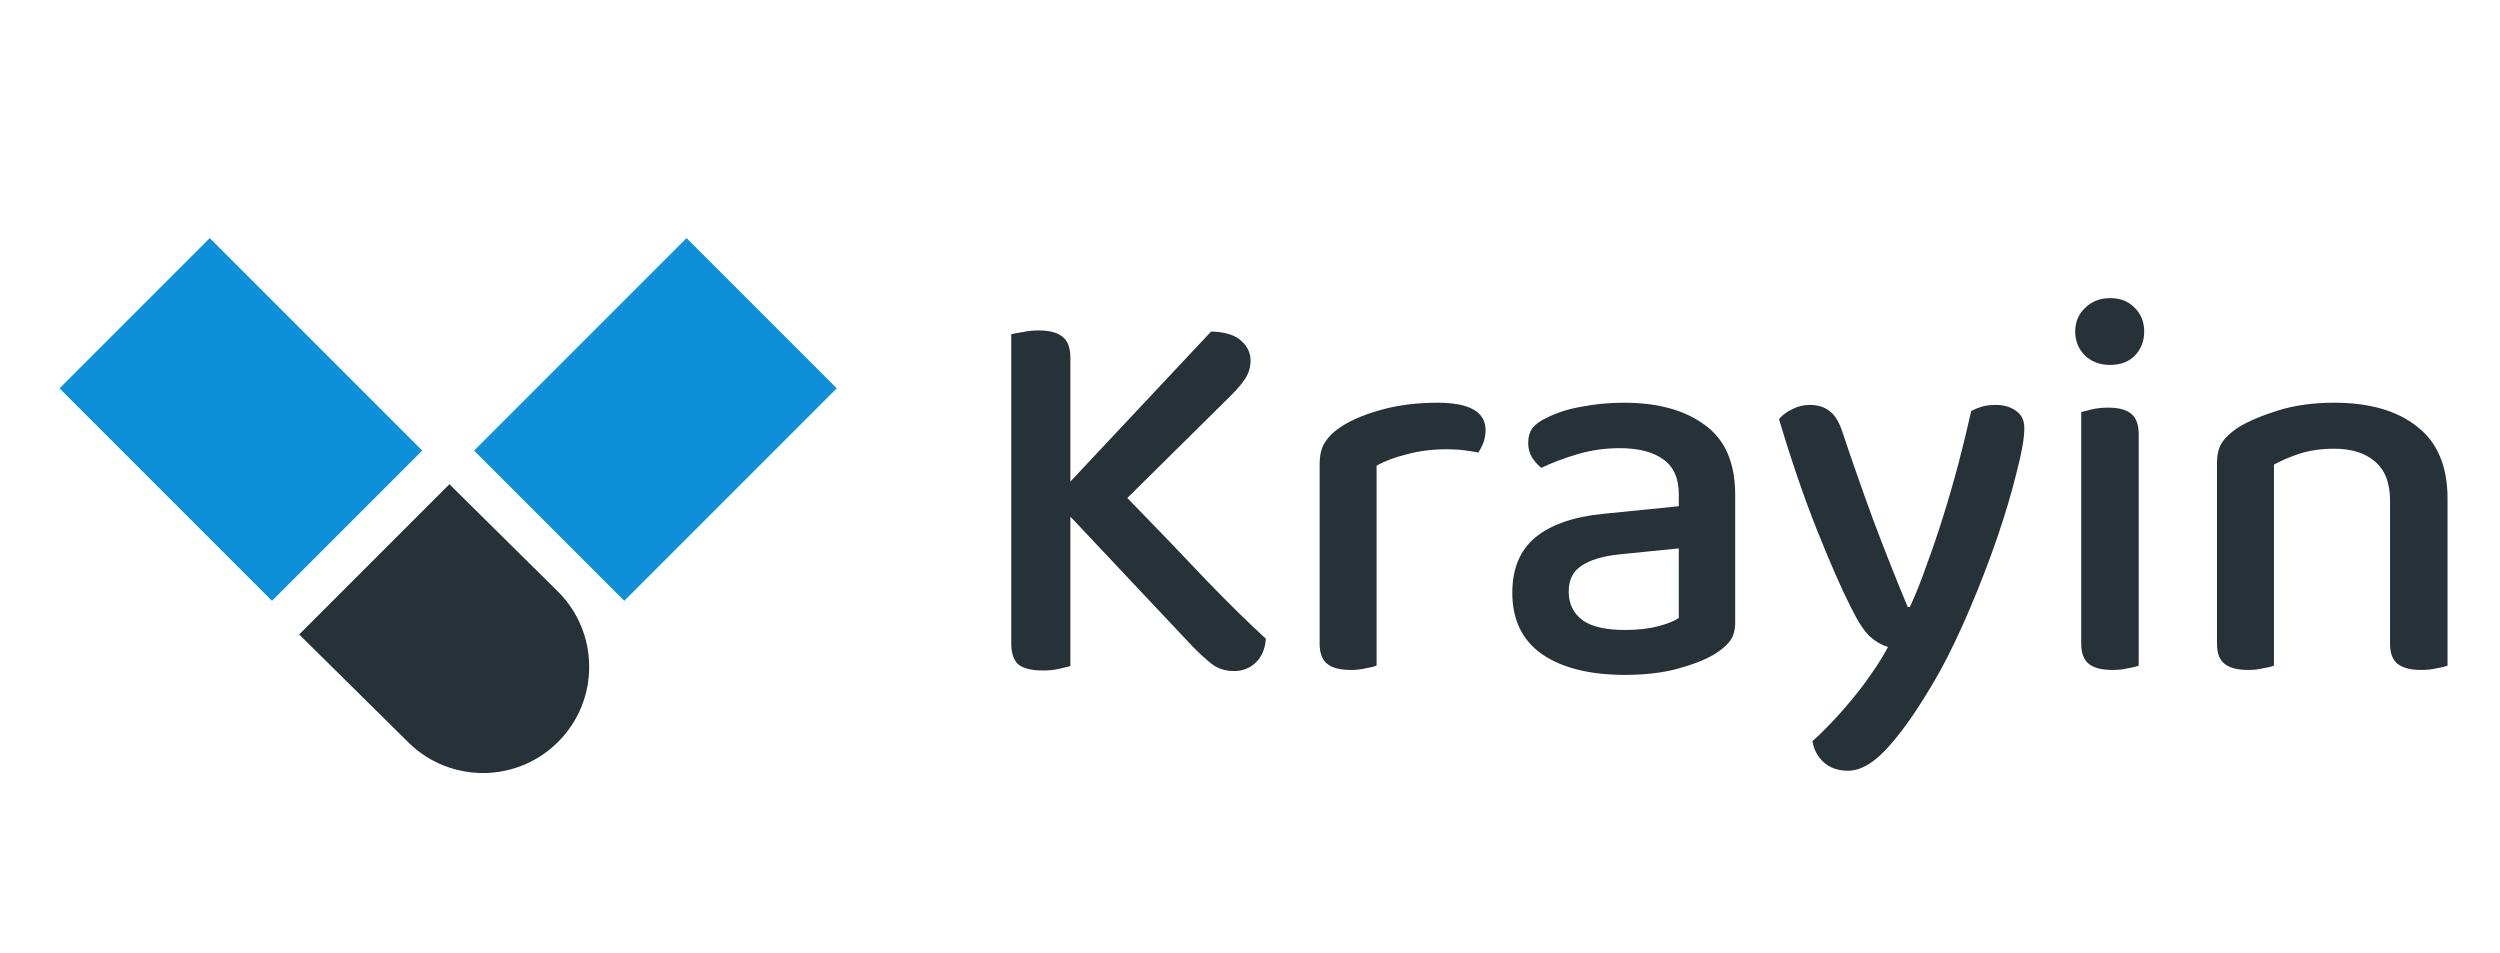
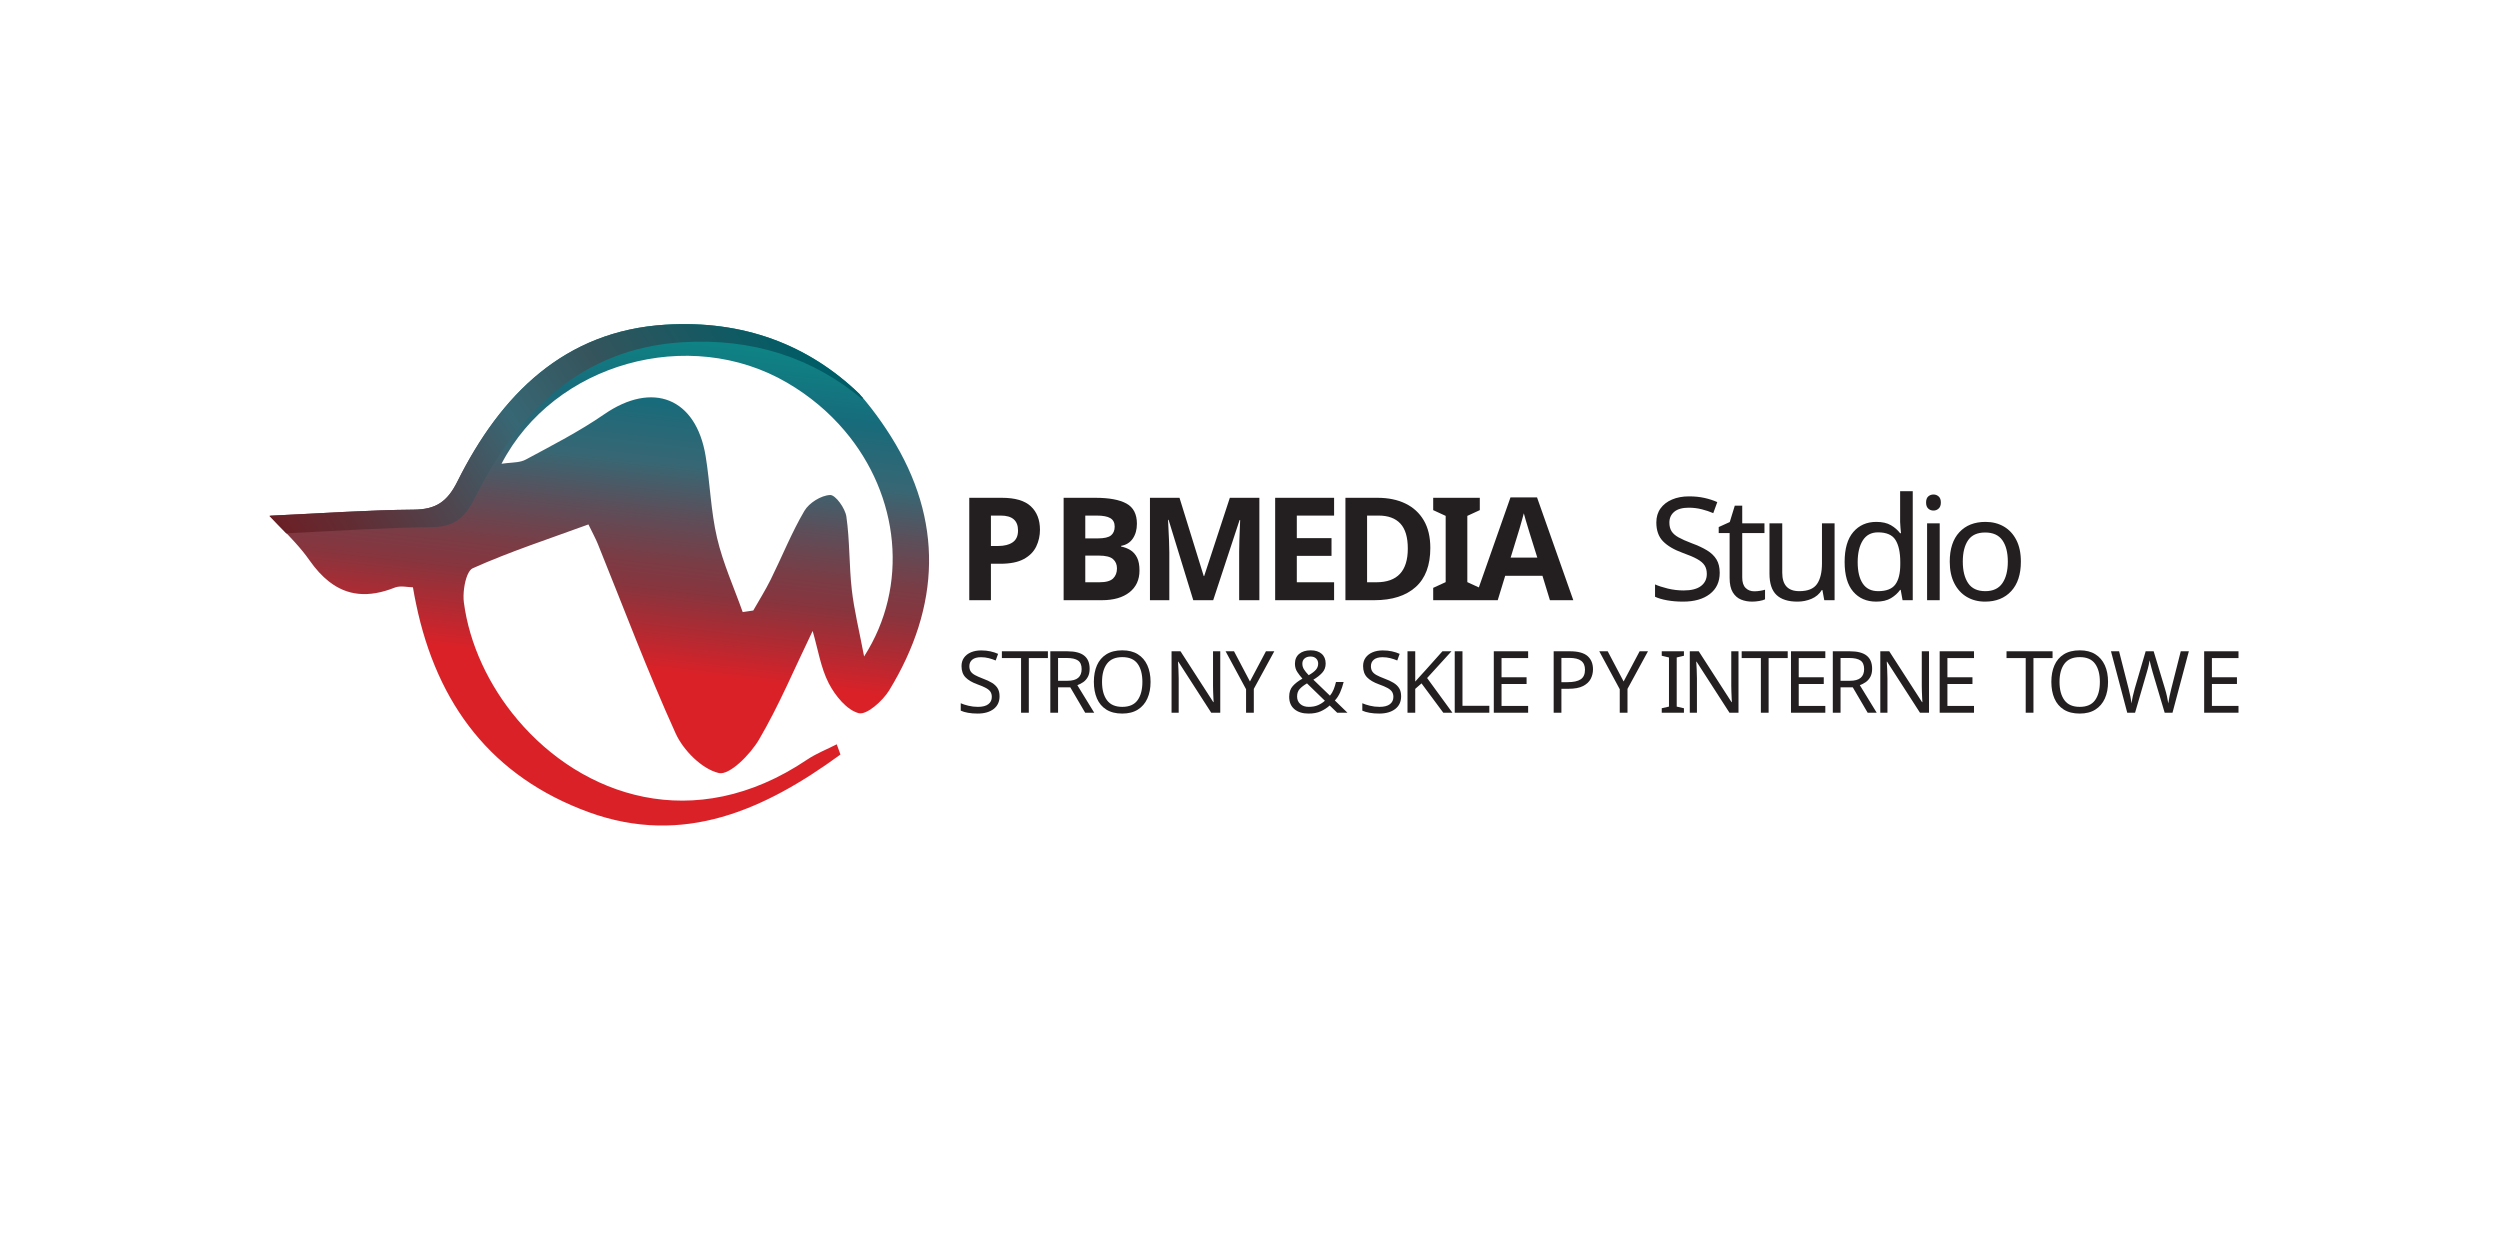
- <svg xmlns="http://www.w3.org/2000/svg" width="105" height="40" viewBox="0 0 105 40" fill="none">
-   <path d="M2.5 16.31L11.424 25.234L17.734 18.924L8.81 10L2.5 16.31Z" fill="#0E90D9" />
-   <path d="M35.145 16.31L26.221 25.234L19.911 18.924L28.835 10L35.145 16.31Z" fill="#0E90D9" />
-   <path d="M12.566 26.648L17.19 31.219C18.941 32.906 21.721 32.88 23.44 31.16C25.205 29.395 25.178 26.525 23.38 24.793L18.876 20.338L12.566 26.648Z" fill="#263238" />
-   <path d="M44.956 21.698V27.977C44.833 28.008 44.672 28.046 44.473 28.092C44.273 28.138 44.051 28.161 43.806 28.161C43.33 28.161 42.985 28.077 42.771 27.908C42.571 27.724 42.472 27.425 42.472 27.011V14.039C42.594 14.008 42.755 13.978 42.955 13.947C43.169 13.901 43.392 13.878 43.622 13.878C44.066 13.878 44.396 13.962 44.611 14.131C44.841 14.3 44.956 14.599 44.956 15.028V20.226L50.867 13.924C51.449 13.939 51.871 14.07 52.132 14.315C52.392 14.545 52.523 14.821 52.523 15.143C52.523 15.404 52.454 15.649 52.316 15.879C52.178 16.094 51.978 16.331 51.718 16.592L47.348 20.916C48.62 22.219 49.732 23.377 50.683 24.389C51.649 25.386 52.477 26.198 53.167 26.827C53.136 27.256 52.99 27.594 52.73 27.839C52.484 28.069 52.185 28.184 51.833 28.184C51.465 28.184 51.15 28.084 50.89 27.885C50.644 27.686 50.391 27.456 50.131 27.195L44.956 21.698ZM57.817 27.954C57.709 28 57.556 28.038 57.357 28.069C57.173 28.115 56.966 28.138 56.736 28.138C56.291 28.138 55.961 28.054 55.747 27.885C55.532 27.716 55.425 27.433 55.425 27.034V19.49C55.425 19.107 55.501 18.8 55.655 18.57C55.808 18.325 56.053 18.095 56.391 17.88C56.835 17.604 57.403 17.374 58.093 17.19C58.783 17.006 59.542 16.914 60.37 16.914C61.719 16.914 62.394 17.297 62.394 18.064C62.394 18.248 62.363 18.424 62.302 18.593C62.24 18.746 62.171 18.884 62.095 19.007C61.941 18.976 61.75 18.946 61.52 18.915C61.29 18.884 61.044 18.869 60.784 18.869C60.17 18.869 59.611 18.938 59.105 19.076C58.599 19.199 58.169 19.36 57.817 19.559V27.954ZM68.255 26.459C68.791 26.459 69.259 26.405 69.658 26.298C70.056 26.191 70.34 26.076 70.509 25.953V23.032L68.002 23.285C67.296 23.362 66.767 23.523 66.415 23.768C66.062 23.998 65.886 24.358 65.886 24.849C65.886 25.355 66.078 25.754 66.461 26.045C66.844 26.321 67.442 26.459 68.255 26.459ZM68.209 16.914C69.635 16.914 70.769 17.228 71.613 17.857C72.456 18.47 72.878 19.444 72.878 20.778V26.137C72.878 26.49 72.793 26.766 72.625 26.965C72.472 27.149 72.257 27.325 71.981 27.494C71.582 27.724 71.069 27.923 70.44 28.092C69.811 28.261 69.083 28.345 68.255 28.345C66.767 28.345 65.602 28.054 64.759 27.471C63.931 26.888 63.517 26.03 63.517 24.895C63.517 23.883 63.839 23.109 64.483 22.572C65.142 22.035 66.085 21.706 67.312 21.583L70.509 21.261V20.755C70.509 20.08 70.287 19.59 69.842 19.283C69.412 18.976 68.807 18.823 68.025 18.823C67.412 18.823 66.821 18.907 66.254 19.076C65.686 19.245 65.18 19.436 64.736 19.651C64.582 19.528 64.452 19.383 64.345 19.214C64.237 19.03 64.184 18.831 64.184 18.616C64.184 18.355 64.245 18.141 64.368 17.972C64.506 17.803 64.713 17.658 64.989 17.535C65.418 17.32 65.909 17.167 66.461 17.075C67.013 16.968 67.596 16.914 68.209 16.914ZM77.731 25.493C77.348 24.742 76.88 23.676 76.328 22.296C75.776 20.916 75.24 19.352 74.718 17.604C74.856 17.435 75.04 17.297 75.27 17.19C75.5 17.067 75.746 17.006 76.006 17.006C76.344 17.006 76.62 17.09 76.834 17.259C77.049 17.412 77.225 17.688 77.363 18.087C77.777 19.329 78.207 20.556 78.651 21.767C79.096 22.963 79.587 24.205 80.123 25.493H80.215C80.445 25.002 80.675 24.427 80.905 23.768C81.151 23.109 81.388 22.411 81.618 21.675C81.848 20.939 82.063 20.195 82.262 19.444C82.462 18.677 82.638 17.949 82.791 17.259C82.945 17.182 83.098 17.121 83.251 17.075C83.42 17.029 83.612 17.006 83.826 17.006C84.164 17.006 84.447 17.09 84.677 17.259C84.907 17.412 85.022 17.658 85.022 17.995C85.022 18.394 84.915 19.007 84.7 19.835C84.501 20.648 84.233 21.552 83.895 22.549C83.558 23.53 83.175 24.527 82.745 25.539C82.316 26.551 81.887 27.448 81.457 28.23C80.691 29.579 79.993 30.607 79.364 31.312C78.751 32.017 78.168 32.37 77.616 32.37C77.187 32.37 76.842 32.247 76.581 32.002C76.336 31.772 76.183 31.481 76.121 31.128C76.367 30.913 76.635 30.653 76.926 30.346C77.218 30.039 77.509 29.71 77.8 29.357C78.092 29.004 78.368 28.636 78.628 28.253C78.889 27.885 79.111 27.525 79.295 27.172C79.035 27.095 78.782 26.95 78.536 26.735C78.291 26.505 78.023 26.091 77.731 25.493ZM89.826 27.954C89.719 28 89.566 28.038 89.366 28.069C89.182 28.115 88.968 28.138 88.722 28.138C88.278 28.138 87.948 28.054 87.733 27.885C87.519 27.716 87.411 27.433 87.411 27.034V17.305C87.534 17.274 87.687 17.236 87.871 17.19C88.07 17.144 88.293 17.121 88.538 17.121C88.983 17.121 89.305 17.205 89.504 17.374C89.719 17.543 89.826 17.834 89.826 18.248V27.954ZM87.158 13.924C87.158 13.525 87.296 13.196 87.572 12.935C87.848 12.659 88.201 12.521 88.63 12.521C89.059 12.521 89.404 12.659 89.665 12.935C89.926 13.196 90.056 13.525 90.056 13.924C90.056 14.323 89.926 14.66 89.665 14.936C89.404 15.197 89.059 15.327 88.63 15.327C88.201 15.327 87.848 15.197 87.572 14.936C87.296 14.66 87.158 14.323 87.158 13.924ZM100.382 21.031C100.382 20.28 100.167 19.728 99.738 19.375C99.324 19.022 98.757 18.846 98.036 18.846C97.499 18.846 97.016 18.915 96.587 19.053C96.173 19.191 95.813 19.344 95.506 19.513V27.954C95.399 28 95.245 28.038 95.046 28.069C94.862 28.115 94.655 28.138 94.425 28.138C93.98 28.138 93.651 28.054 93.436 27.885C93.221 27.716 93.114 27.433 93.114 27.034V19.444C93.114 19.091 93.183 18.808 93.321 18.593C93.459 18.378 93.689 18.164 94.011 17.949C94.44 17.688 95 17.451 95.69 17.236C96.38 17.021 97.162 16.914 98.036 16.914C99.523 16.914 100.689 17.251 101.532 17.926C102.375 18.585 102.797 19.59 102.797 20.939V27.954C102.69 28 102.536 28.038 102.337 28.069C102.138 28.115 101.923 28.138 101.693 28.138C101.248 28.138 100.919 28.054 100.704 27.885C100.489 27.716 100.382 27.433 100.382 27.034V21.031Z" fill="#263238" />
+ <svg xmlns="http://www.w3.org/2000/svg" viewBox="0 0 5669.29 2834.65">
+   <defs>
+     <style>
+       .cls-1 {
+         font-size: 325.21px;
+       }
+ 
+       .cls-1, .cls-2 {
+         fill: #231f20;
+       }
+ 
+       .cls-3 {
+         letter-spacing: -.08em;
+       }
+ 
+       .cls-4 {
+         letter-spacing: -.09em;
+       }
+ 
+       .cls-5 {
+         font-family: Montserrat-Regular, Montserrat;
+       }
+ 
+       .cls-5, .cls-6 {
+         letter-spacing: -.07em;
+       }
+ 
+       .cls-7 {
+         letter-spacing: -.08em;
+       }
+ 
+       .cls-8 {
+         letter-spacing: -.08em;
+       }
+ 
+       .cls-8, .cls-9 {
+         font-family: Montserrat-Black, Montserrat;
+         font-weight: 800;
+       }
+ 
+       .cls-10 {
+         letter-spacing: -.07em;
+       }
+ 
+       .cls-11 {
+         letter-spacing: -.08em;
+       }
+ 
+       .cls-12 {
+         letter-spacing: -.08em;
+       }
+ 
+       .cls-13 {
+         fill: url(#Gradient_bez_nazwy_89);
+       }
+ 
+       .cls-6, .cls-14 {
+         font-family: MyriadPro-Regular, 'Myriad Pro';
+       }
+ 
+       .cls-2 {
+         font-family: Montserrat-ExtraLight, Montserrat;
+         font-size: 195.13px;
+         font-weight: 200;
+       }
+ 
+       .cls-15 {
+         letter-spacing: -.09em;
+       }
+ 
+       .cls-16 {
+         fill: url(#Gradient_bez_nazwy_121);
+       }
+ 
+       .cls-9 {
+         letter-spacing: -.07em;
+       }
+ 
+       .cls-17 {
+         letter-spacing: -.09em;
+       }
+ 
+       .cls-14 {
+         letter-spacing: -.12em;
+       }
+     </style>
+     <linearGradient id="Gradient_bez_nazwy_89" data-name="Gradient bez nazwy 89" x1="1438.93" y1="527.44" x2="1328.61" y2="1501.96" gradientUnits="userSpaceOnUse">
+       <stop offset="0" stop-color="#00a995" />
+       <stop offset=".38" stop-color="#176b7b" />
+       <stop offset=".43" stop-color="#246978" />
+       <stop offset=".52" stop-color="#376774" />
+       <stop offset=".64" stop-color="#5d4e59" />
+       <stop offset=".75" stop-color="#7b3c45" />
+       <stop offset=".81" stop-color="#87353e" />
+       <stop offset=".9" stop-color="#ad2b33" />
+       <stop offset="1" stop-color="#da2128" />
+     </linearGradient>
+     <linearGradient id="Gradient_bez_nazwy_121" data-name="Gradient bez nazwy 121" x1="1782.26" y1="718.31" x2="626.21" y2="1458.28" gradientUnits="userSpaceOnUse">
+       <stop offset="0" stop-color="#005c66" />
+       <stop offset=".31" stop-color="#36545c" />
+       <stop offset=".34" stop-color="#365861" />
+       <stop offset=".47" stop-color="#376774" />
+       <stop offset=".63" stop-color="#4e4750" />
+       <stop offset=".79" stop-color="#622c33" />
+       <stop offset=".88" stop-color="#6a2228" />
+       <stop offset="1" stop-color="#5e0000" />
+     </linearGradient>
+   </defs>
+   <g id="Warstwa_1" data-name="Warstwa 1">
+     <g>
+       <path class="cls-13" d="M2019.96,989.05c-6.79-10.77-13.73-21.23-20.82-31.4-15.74-22.6-32.31-43.91-49.61-63.78-116.09-112.31-263.66-168.43-440.41-157.58-229.42,14.03-373.79,158.8-472.04,355.66-23.05,46.26-49.02,63.4-99,63.78-102.36.83-204.8,8.11-323.65,13.65-1.04.3-2.24.45-3.36.53,21.26,21.61,40.74,40.95,58.12,60.29,12.09,13.35,23.13,26.77,33.05,40.95,13.73,19.57,28.13,35.34,43.42,47.32,41.63,32.84,90.05,37.69,149.51,14.03,12.98-5.16,29.69-.68,41.26-.68,2.16,12.97,4.55,25.71,7.24,38.22,47.3,227.35,171.75,391.46,391.09,471.62,215.24,78.49,399.97-5.61,571.12-130.59-2.76-7.74-5.6-15.47-8.36-23.21-22.53,11.53-46.56,20.85-67.37,34.88-257.02,173.05-510.54,81.9-656.25-90.39-65.88-77.81-109.67-172.22-121.98-266.26-2.39-17.97.9-45.58,8.43-62.79,3.21-7.28,7.16-12.66,11.71-14.71,84.83-37.92,173.61-66.81,262.32-99.34,9.62,19.87,16.26,31.77,21.34,44.29,58.12,143.48,112.51,288.7,176.37,429.45,17.61,38.83,59.84,81.07,97.96,90.02,24.02,5.69,71.18-41.86,91.1-75.76,45.21-76.97,79.98-160.31,121.69-246.46,12.24,41.94,18.35,83.65,36.63,118.91,14.55,28.06,40.96,60.67,67.97,67.57,18.06,4.55,54.17-27.68,68.94-51.72,116.46-190.57,123.55-385.92,3.58-576.49ZM1959.53,1488.65c-11.34-59.91-22.68-105.26-27.9-151.21-6.27-55.13-4.4-111.25-12.31-166-2.69-18.81-24.7-49.44-36.86-48.91-20.37.83-47.6,17.75-58.34,36.02-29.1,49.52-50.58,103.67-76.25,155.46-11.94,24.12-26.34,47.02-39.69,70.45l-23.95,3.56c-19.85-55.97-44.76-110.79-58.19-168.35-14.18-60.52-15.74-123.91-25.89-185.49-21.79-132.1-120.27-170.4-230.09-94.64-56.18,38.83-117.58,70.22-177.87,102.68-11.56,6.29-26.41,6.37-43.35,8.04-3.73.38-7.61.83-11.56,1.44,119.3-229.17,425.71-313.42,647.45-183.97,51.48,30.03,95.13,67.11,130.49,108.82,125.04,147.35,146.53,352.71,44.32,512.11Z" />
+       <path class="cls-16" d="M1948.7,893.28c-116.05-111.69-263.06-167.75-439.21-157-229.42,14.03-373.79,158.8-472.04,355.66-23.13,46.26-49.09,63.4-99,63.78-102.44.83-204.87,8.11-323.72,13.65-1.19.3-2.46.45-3.66.61,13.35,14.33,26.11,27.38,38.27,39.74,1.12-.08,2.31-.23,3.36-.53,118.85-5.54,221.29-12.82,323.65-13.65,49.99-.38,75.95-17.52,99-63.78,98.26-196.87,242.63-341.63,472.04-355.66,160.92-9.87,297.38,36.25,408.18,129.28.33-1.12.73-2.21,1.14-3.3-3.23-2.45-5.88-5.45-8.01-8.79Z" />
+     </g>
+   </g>
+   <g id="Warstwa_2" data-name="Warstwa 2">
+     <text class="cls-1" transform="translate(2168.75 1361.07)">
+       <tspan class="cls-8" x="0" y="0">P</tspan>
+       <tspan class="cls-9" x="213.99" y="0">BMEDIA</tspan>
+       <tspan class="cls-6" x="1492.7" y="0"> </tspan>
+       <tspan class="cls-14" x="1537.25" y="0">	</tspan>
+       <tspan class="cls-5" x="1567.83" y="0">Studio</tspan>
+     </text>
+     <text class="cls-2" transform="translate(2168.75 1616.23)">
+       <tspan class="cls-12" x="0" y="0">S</tspan>
+       <tspan class="cls-11" x="101.27" y="0">TRO</tspan>
+       <tspan class="cls-17" x="469.07" y="0">N</tspan>
+       <tspan class="cls-10" x="610.54" y="0">Y &amp; SKLE</tspan>
+       <tspan class="cls-7" x="1335.61" y="0">P</tspan>
+       <tspan class="cls-10" x="1457.95" y="0">Y INTERNE</tspan>
+       <tspan class="cls-3" x="2379.52" y="0">T</tspan>
+       <tspan class="cls-4" x="2471.22" y="0">O</tspan>
+       <tspan class="cls-15" x="2616.01" y="0">W</tspan>
+       <tspan class="cls-11" x="2810.74" y="0">E</tspan>
+     </text>
+   </g>
</svg>
